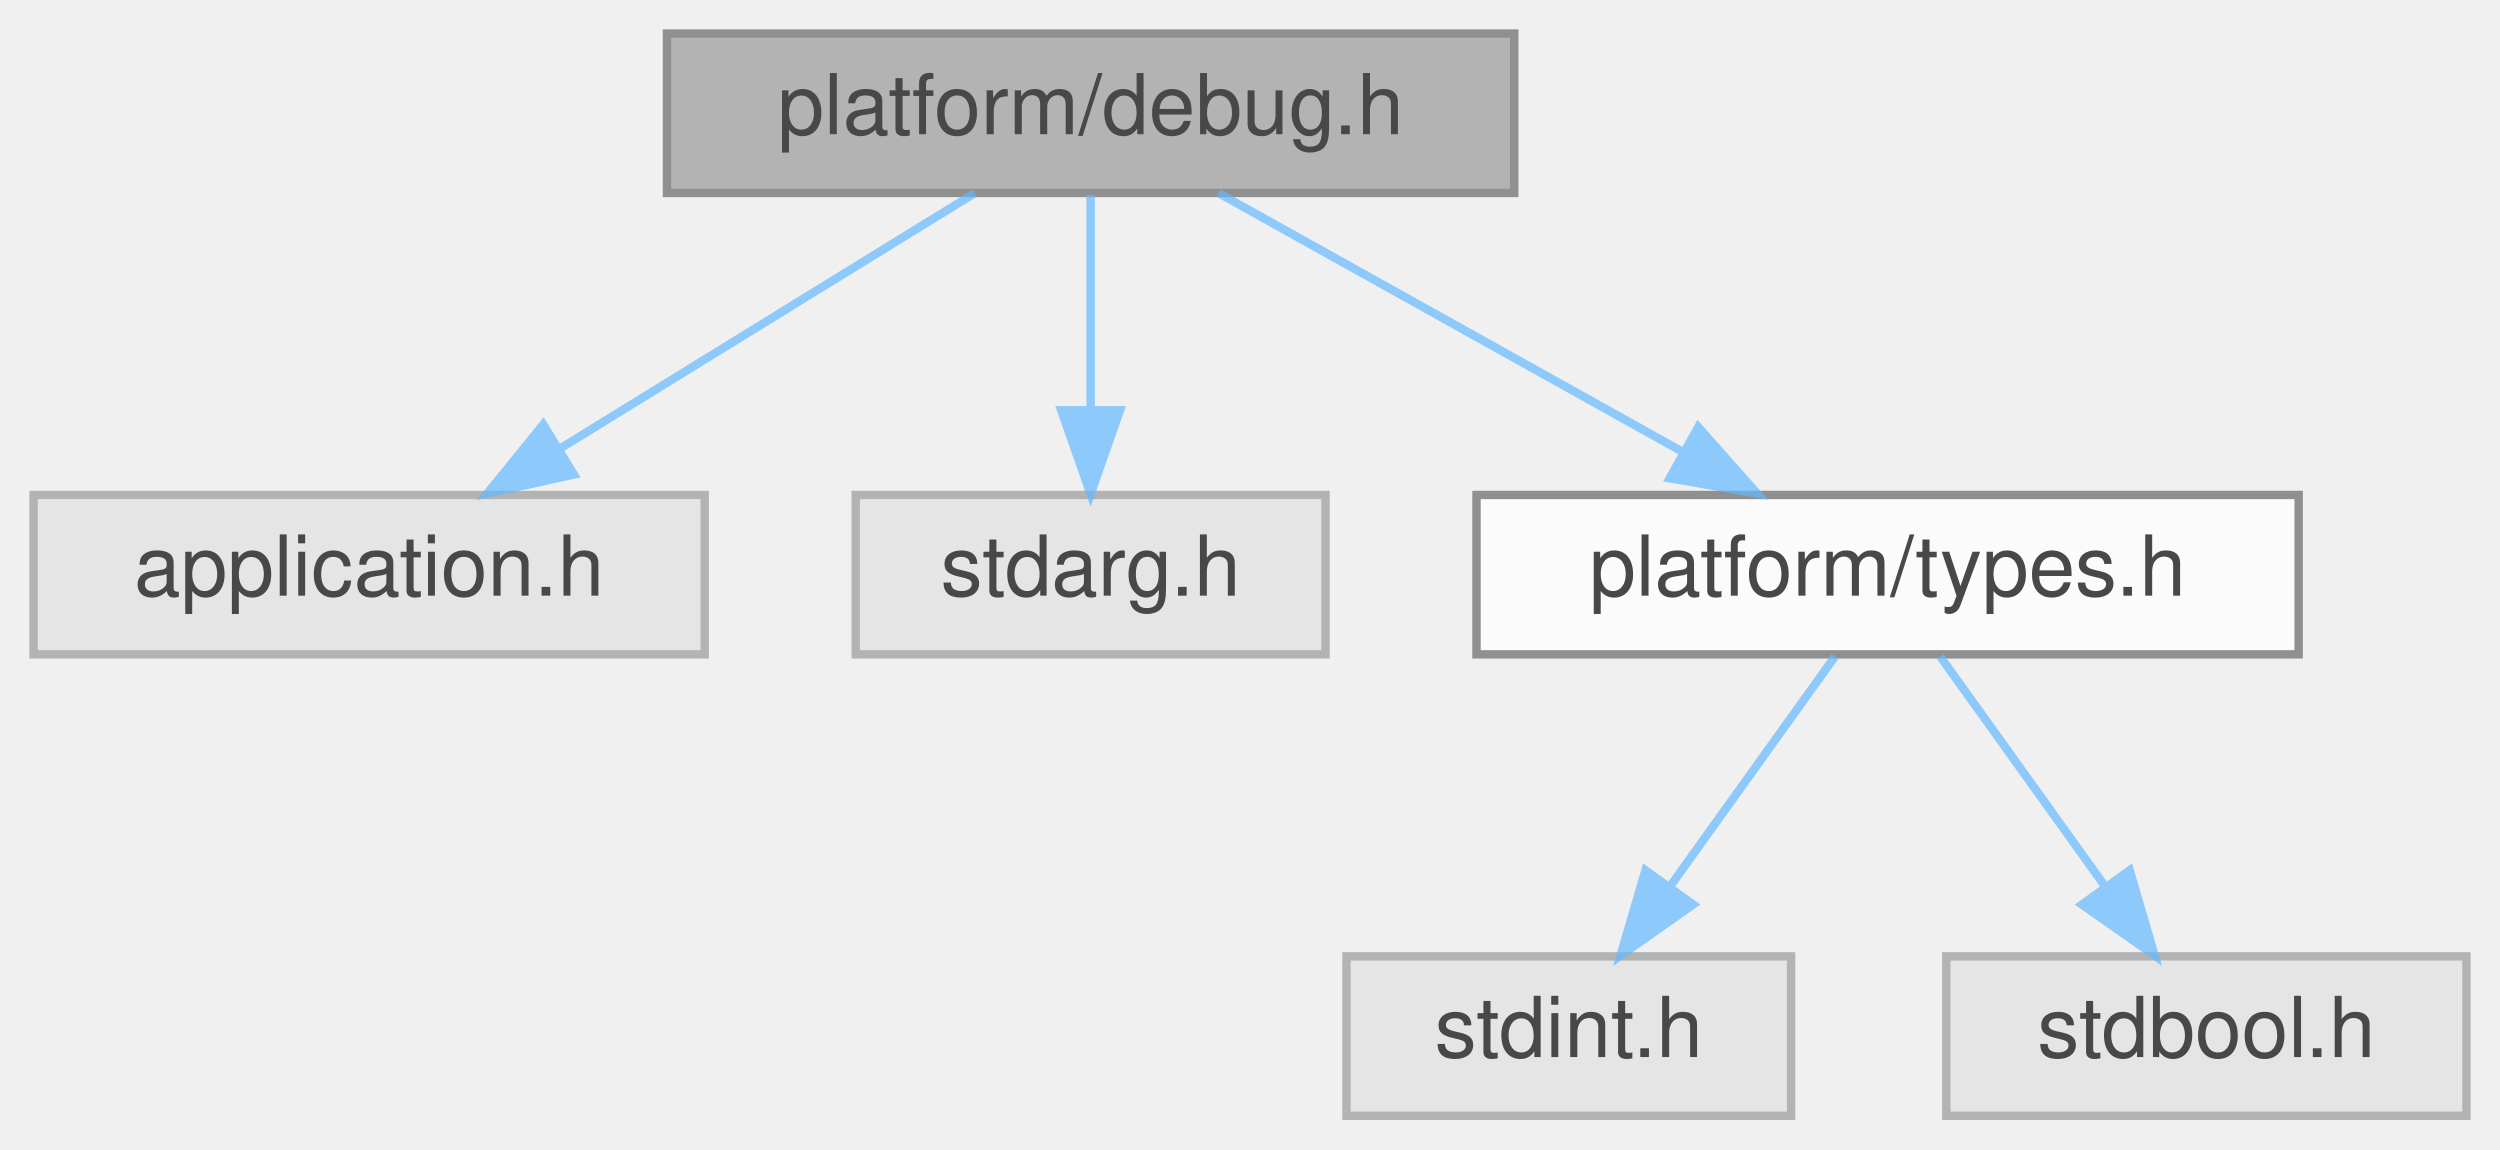
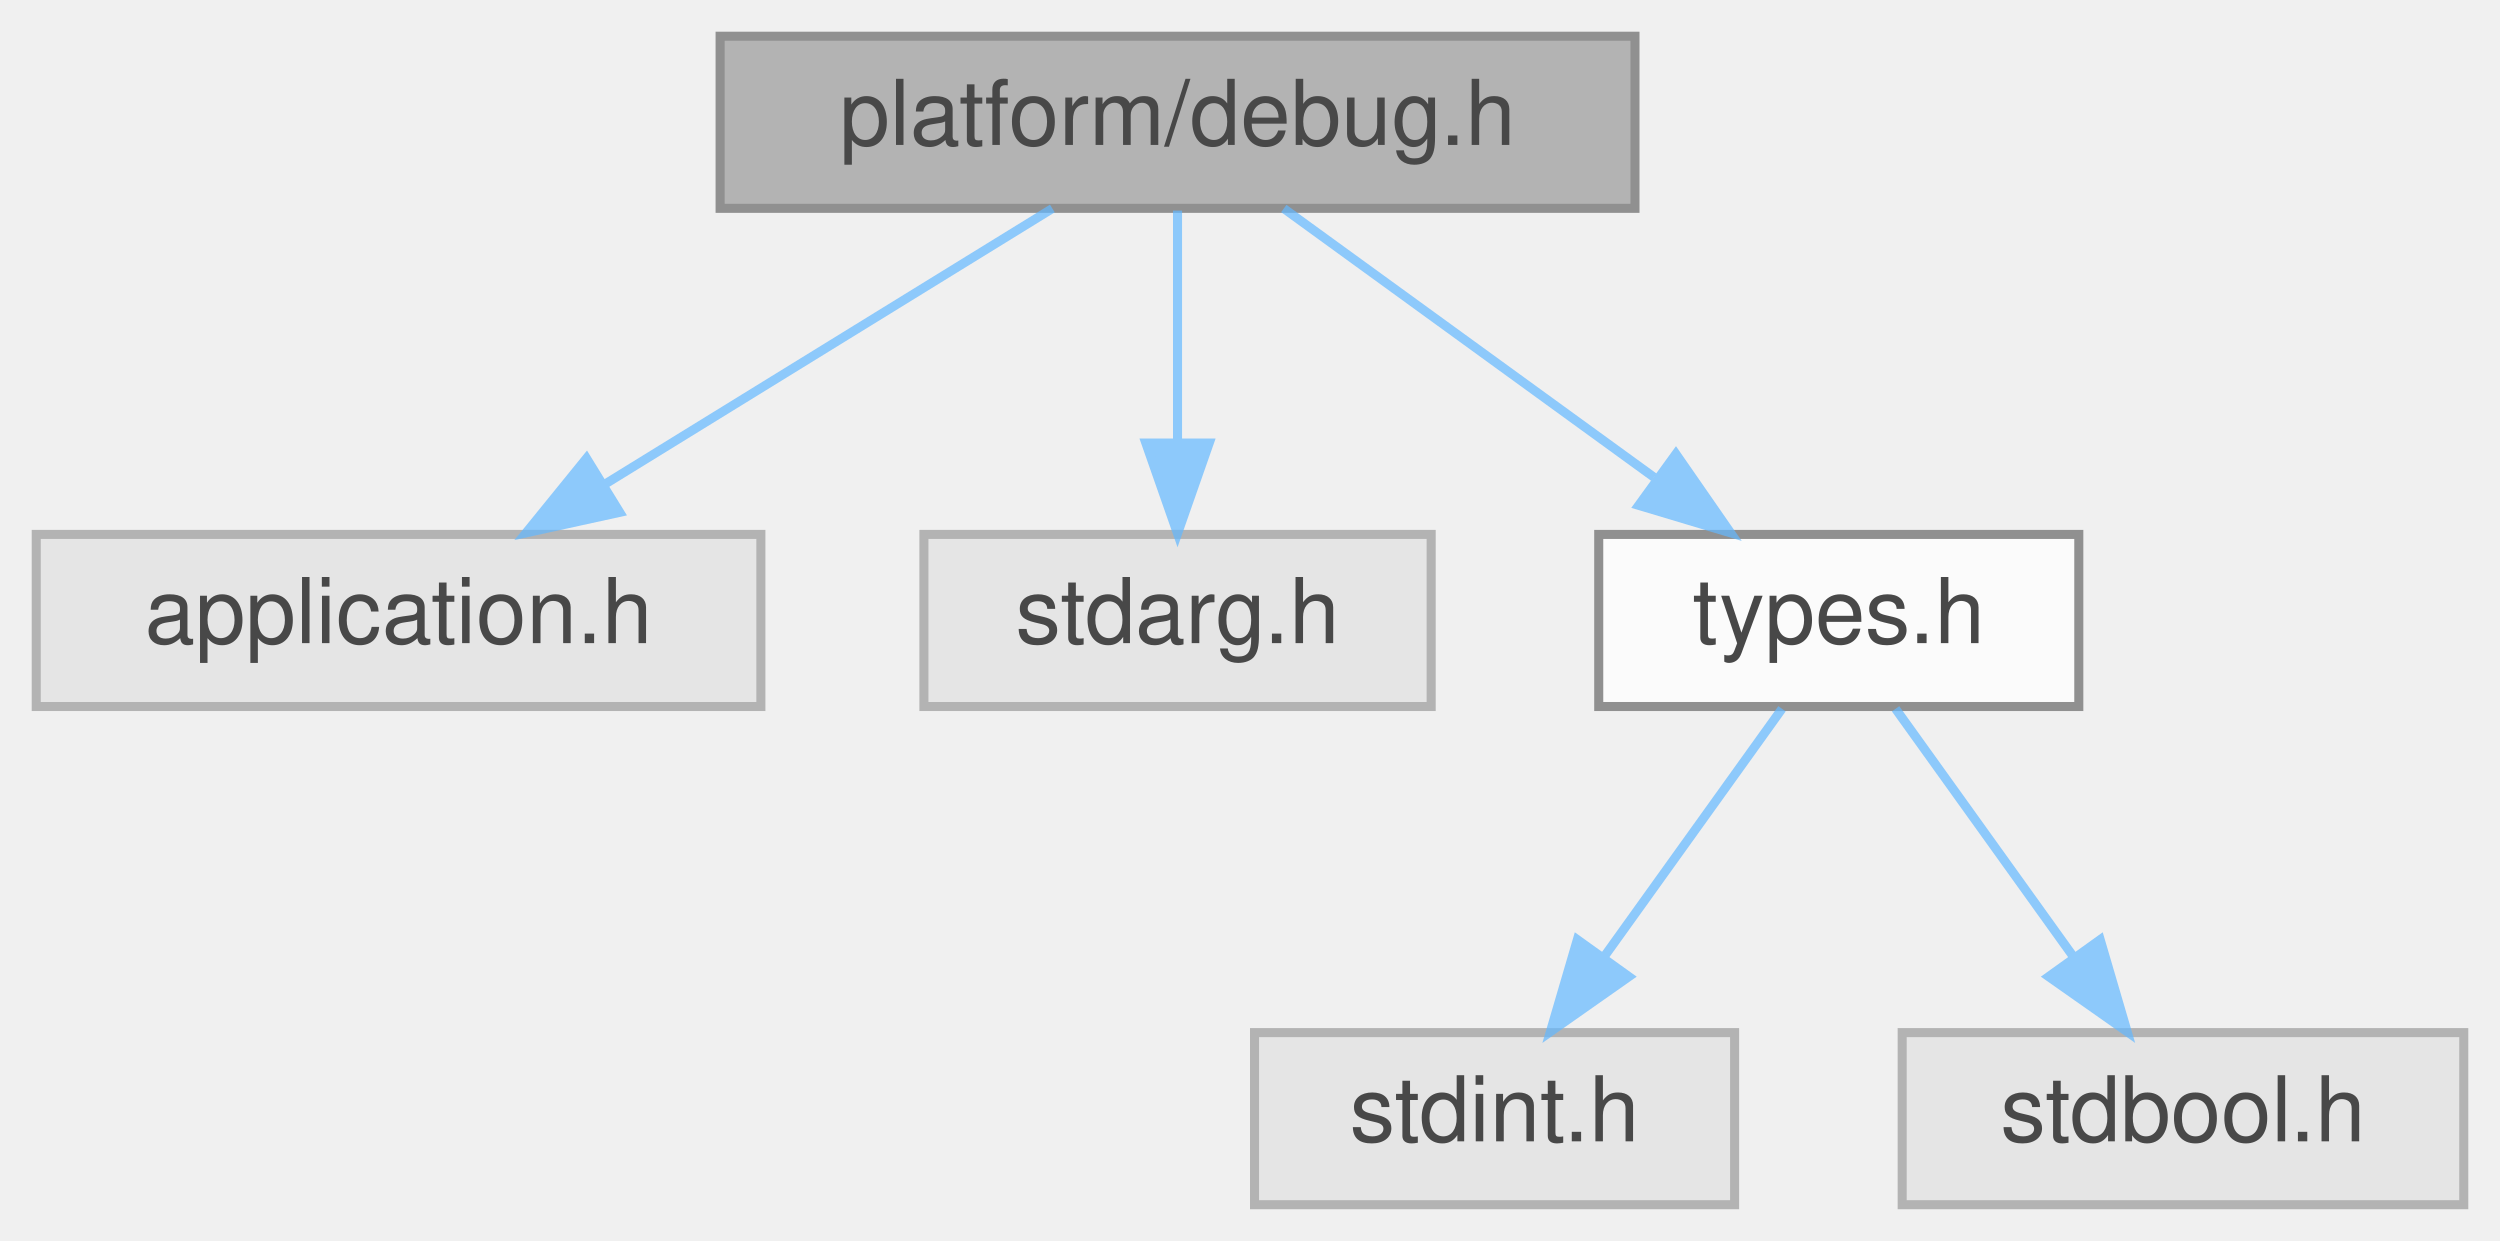
- <svg xmlns="http://www.w3.org/2000/svg" xmlns:xlink="http://www.w3.org/1999/xlink" width="298pt" height="137pt" viewBox="0.00 0.00 298.00 137.00">
+ <svg xmlns="http://www.w3.org/2000/svg" xmlns:xlink="http://www.w3.org/1999/xlink" width="276pt" height="137pt" viewBox="0.00 0.00 276.00 137.00">
  <svg id="main" version="1.1" xml:space="preserve">
    <style type="text/css">
.node, .edge {opacity: 0.7;}
.node.selected, .edge.selected {opacity: 1;}
.edge:hover path { stroke: red; }
.edge:hover polygon { stroke: red; fill: red; }
</style>
    <svg id="graph" class="graph">
      <g id="graph0" class="graph" transform="scale(1 1) rotate(0) translate(4 133)">
        <g id="Node000001" class="node">
          <g id="a_Node000001">
            <a xlink:title=" ">
              <polygon fill="#999999" stroke="#666666" points="176.5,-129 75.5,-129 75.5,-110 176.5,-110 176.5,-129" />
              <text text-anchor="middle" x="126" y="-117" font-family="Helvetica,sans-Serif" font-size="10.00">platform/debug.h</text>
            </a>
          </g>
        </g>
        <g id="Node000002" class="node">
          <g id="a_Node000002">
            <a xlink:title=" ">
              <polygon fill="#e0e0e0" stroke="#999999" points="80,-74 0,-74 0,-55 80,-55 80,-74" />
              <text text-anchor="middle" x="40" y="-62" font-family="Helvetica,sans-Serif" font-size="10.00">application.h</text>
            </a>
          </g>
        </g>
        <g id="edge1_Node000001_Node000002" class="edge">
          <g id="a_edge1_Node000001_Node000002">
            <a xlink:title=" ">
              <path fill="none" stroke="#63b8ff" d="M112.18,-109.98C98.85,-101.77 78.42,-89.18 62.69,-79.49" />
              <polygon fill="#63b8ff" stroke="#63b8ff" points="64.42,-76.44 54.07,-74.17 60.75,-82.4 64.42,-76.44" />
            </a>
          </g>
        </g>
        <g id="Node000003" class="node">
          <g id="a_Node000003">
            <a xlink:title=" ">
              <polygon fill="#e0e0e0" stroke="#999999" points="154,-74 98,-74 98,-55 154,-55 154,-74" />
              <text text-anchor="middle" x="126" y="-62" font-family="Helvetica,sans-Serif" font-size="10.00">stdarg.h</text>
            </a>
          </g>
        </g>
        <g id="edge2_Node000001_Node000003" class="edge">
          <g id="a_edge2_Node000001_Node000003">
            <a xlink:title=" ">
              <path fill="none" stroke="#63b8ff" d="M126,-109.75C126,-102.8 126,-92.85 126,-84.13" />
              <polygon fill="#63b8ff" stroke="#63b8ff" points="129.5,-84.09 126,-74.09 122.5,-84.09 129.5,-84.09" />
            </a>
          </g>
        </g>
        <g id="Node000004" class="node">
          <g id="a_Node000004">
            <a xlink:href="types_8h.html" target="_top" xlink:title=" ">
-               <polygon fill="white" stroke="#666666" points="270,-74 172,-74 172,-55 270,-55 270,-74" />
-               <text text-anchor="middle" x="221" y="-62" font-family="Helvetica,sans-Serif" font-size="10.00">platform/types.h</text>
+               <polygon fill="white" stroke="#666666" points="225.5,-74 172.5,-74 172.5,-55 225.5,-55 225.5,-74" />
+               <text text-anchor="middle" x="199" y="-62" font-family="Helvetica,sans-Serif" font-size="10.00">types.h</text>
            </a>
          </g>
        </g>
        <g id="edge3_Node000001_Node000004" class="edge">
          <g id="a_edge3_Node000001_Node000004">
            <a xlink:title=" ">
-               <path fill="none" stroke="#63b8ff" d="M141.26,-109.98C156.13,-101.69 178.98,-88.94 196.42,-79.22" />
-               <polygon fill="#63b8ff" stroke="#63b8ff" points="198.43,-82.1 205.46,-74.17 195.02,-75.99 198.43,-82.1" />
+               <path fill="none" stroke="#63b8ff" d="M137.73,-109.98C148.73,-102 165.42,-89.88 178.6,-80.31" />
+               <polygon fill="#63b8ff" stroke="#63b8ff" points="181.02,-82.88 187.06,-74.17 176.91,-77.21 181.02,-82.88" />
            </a>
          </g>
        </g>
        <g id="Node000005" class="node">
          <g id="a_Node000005">
            <a xlink:title=" ">
-               <polygon fill="#e0e0e0" stroke="#999999" points="209.5,-19 156.5,-19 156.5,0 209.5,0 209.5,-19" />
-               <text text-anchor="middle" x="183" y="-7" font-family="Helvetica,sans-Serif" font-size="10.00">stdint.h</text>
+               <polygon fill="#e0e0e0" stroke="#999999" points="187.5,-19 134.5,-19 134.5,0 187.5,0 187.5,-19" />
+               <text text-anchor="middle" x="161" y="-7" font-family="Helvetica,sans-Serif" font-size="10.00">stdint.h</text>
            </a>
          </g>
        </g>
        <g id="edge4_Node000004_Node000005" class="edge">
          <g id="a_edge4_Node000004_Node000005">
            <a xlink:title=" ">
-               <path fill="none" stroke="#63b8ff" d="M214.73,-54.75C209.41,-47.34 201.64,-36.5 195.12,-27.41" />
-               <polygon fill="#63b8ff" stroke="#63b8ff" points="197.83,-25.18 189.16,-19.09 192.14,-29.26 197.83,-25.18" />
+               <path fill="none" stroke="#63b8ff" d="M192.73,-54.75C187.41,-47.34 179.64,-36.5 173.12,-27.41" />
+               <polygon fill="#63b8ff" stroke="#63b8ff" points="175.83,-25.18 167.16,-19.09 170.14,-29.26 175.83,-25.18" />
            </a>
          </g>
        </g>
        <g id="Node000006" class="node">
          <g id="a_Node000006">
            <a xlink:title=" ">
-               <polygon fill="#e0e0e0" stroke="#999999" points="290,-19 228,-19 228,0 290,0 290,-19" />
-               <text text-anchor="middle" x="259" y="-7" font-family="Helvetica,sans-Serif" font-size="10.00">stdbool.h</text>
+               <polygon fill="#e0e0e0" stroke="#999999" points="268,-19 206,-19 206,0 268,0 268,-19" />
+               <text text-anchor="middle" x="237" y="-7" font-family="Helvetica,sans-Serif" font-size="10.00">stdbool.h</text>
            </a>
          </g>
        </g>
        <g id="edge5_Node000004_Node000006" class="edge">
          <g id="a_edge5_Node000004_Node000006">
            <a xlink:title=" ">
-               <path fill="none" stroke="#63b8ff" d="M227.27,-54.75C232.59,-47.34 240.36,-36.5 246.88,-27.41" />
-               <polygon fill="#63b8ff" stroke="#63b8ff" points="249.86,-29.26 252.84,-19.09 244.17,-25.18 249.86,-29.26" />
+               <path fill="none" stroke="#63b8ff" d="M205.27,-54.75C210.59,-47.34 218.36,-36.5 224.88,-27.41" />
+               <polygon fill="#63b8ff" stroke="#63b8ff" points="227.86,-29.26 230.84,-19.09 222.17,-25.18 227.86,-29.26" />
            </a>
          </g>
        </g>
      </g>
    </svg>
  </svg>
  <style type="text/css">

[data-mouse-over-selected='false'] { opacity: 0.7; }
[data-mouse-over-selected='true']  { opacity: 1.0; }

</style>
</svg>
